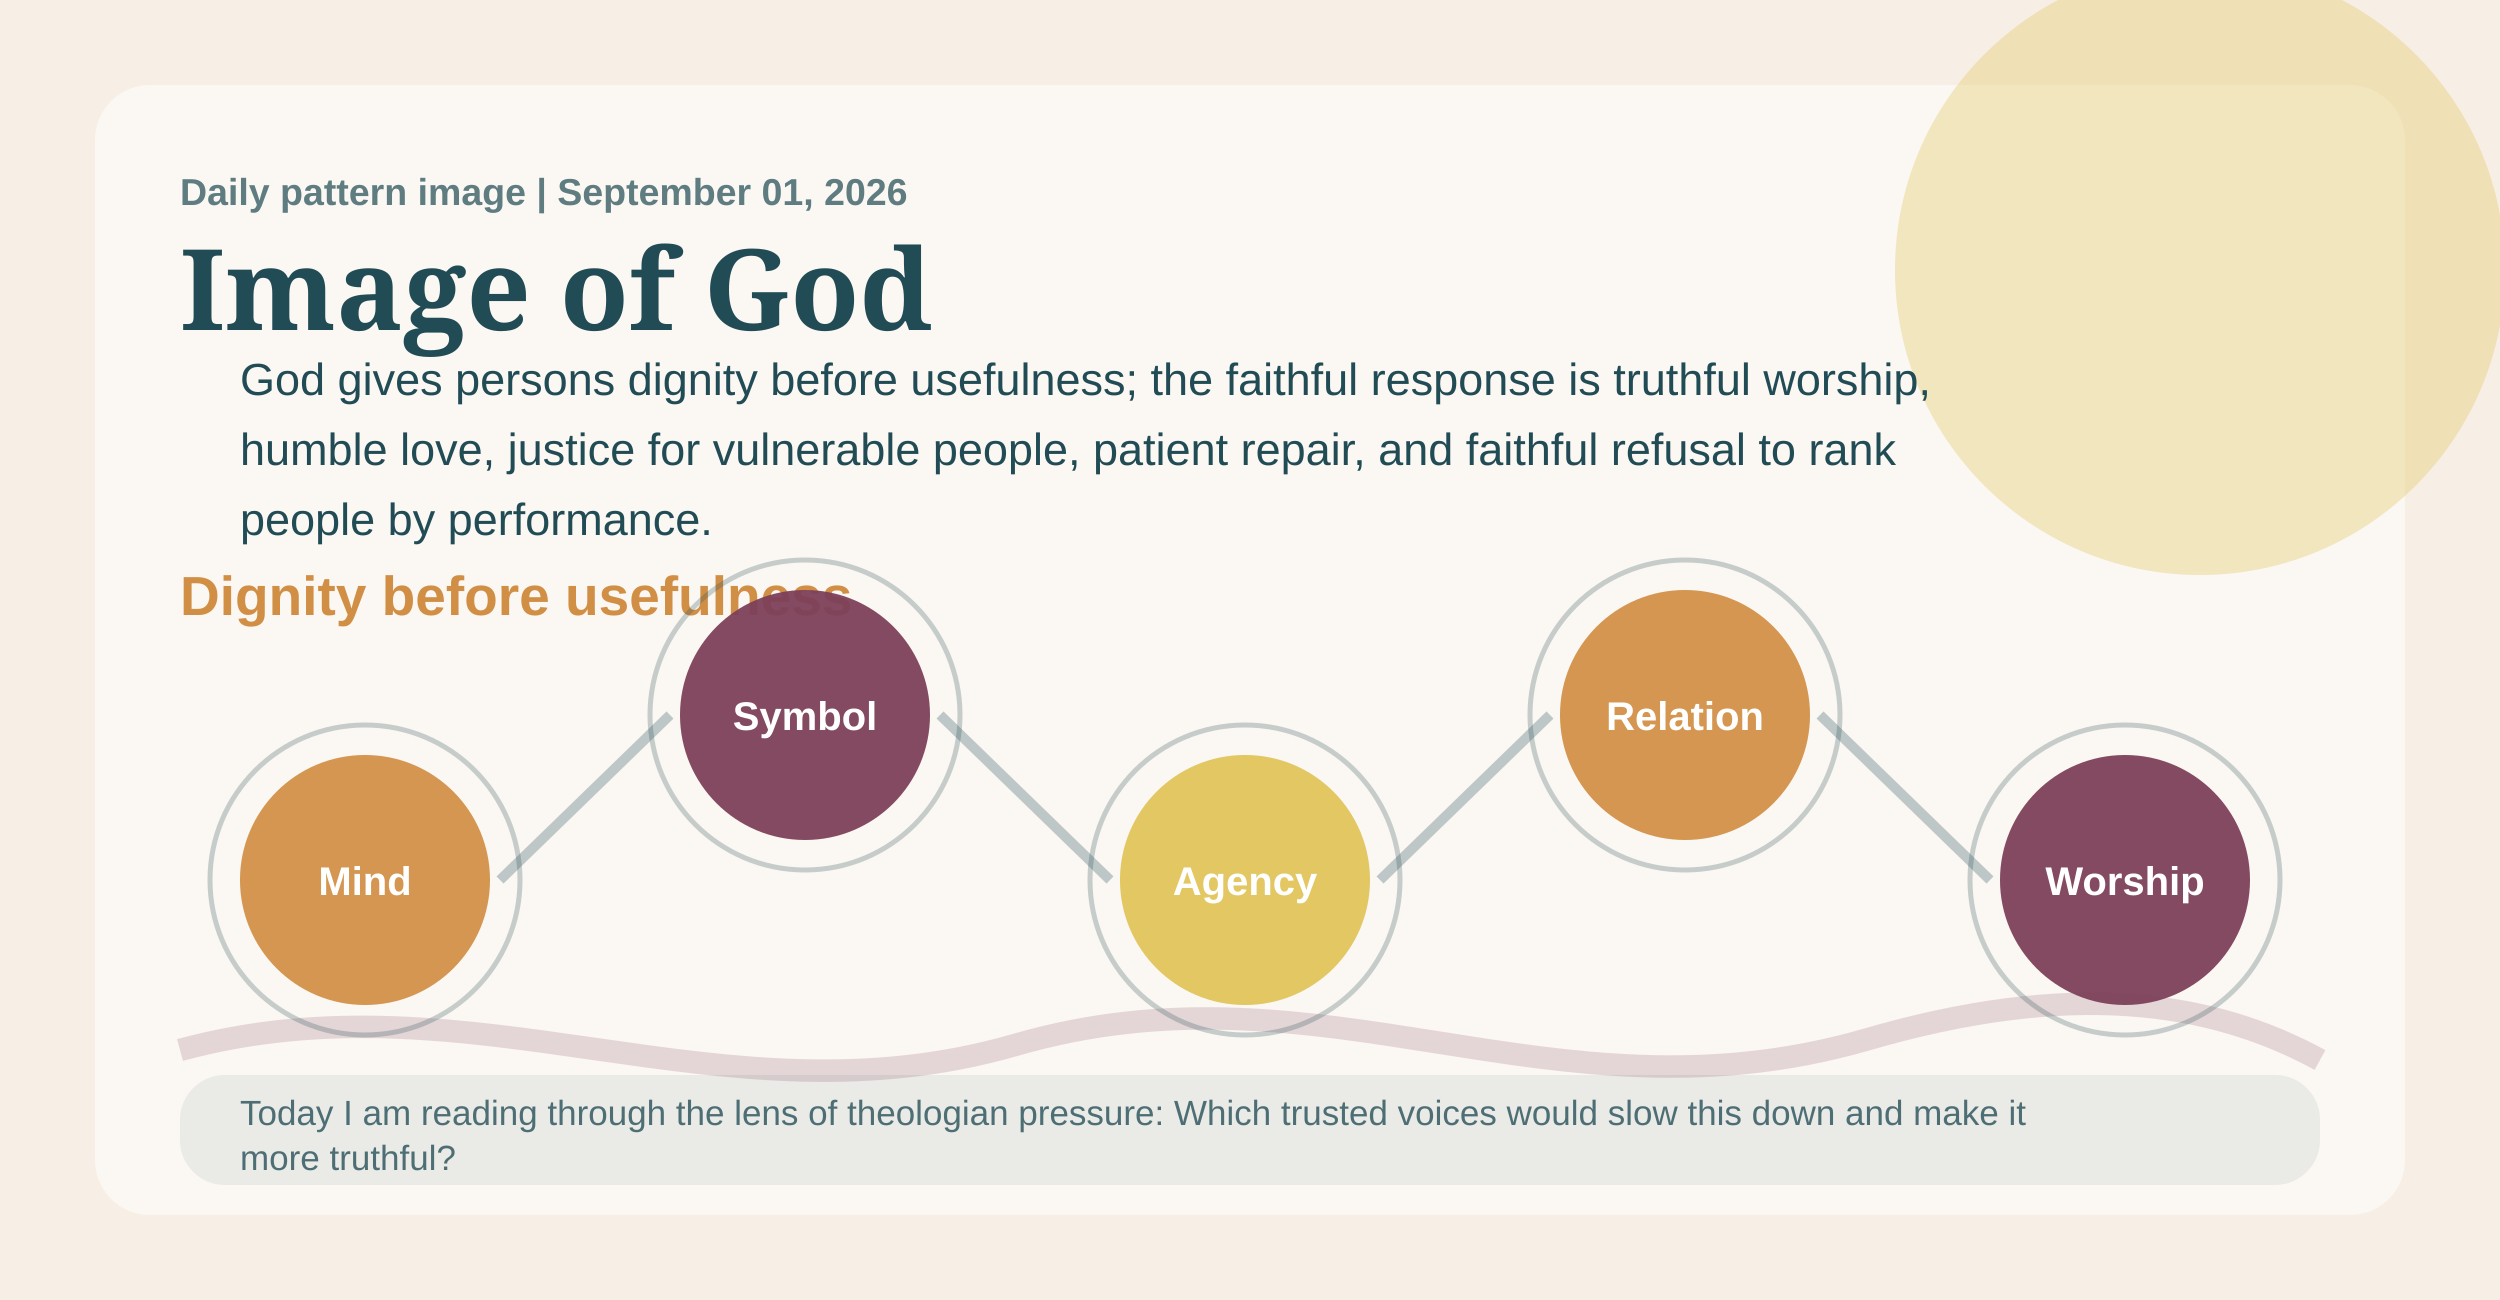
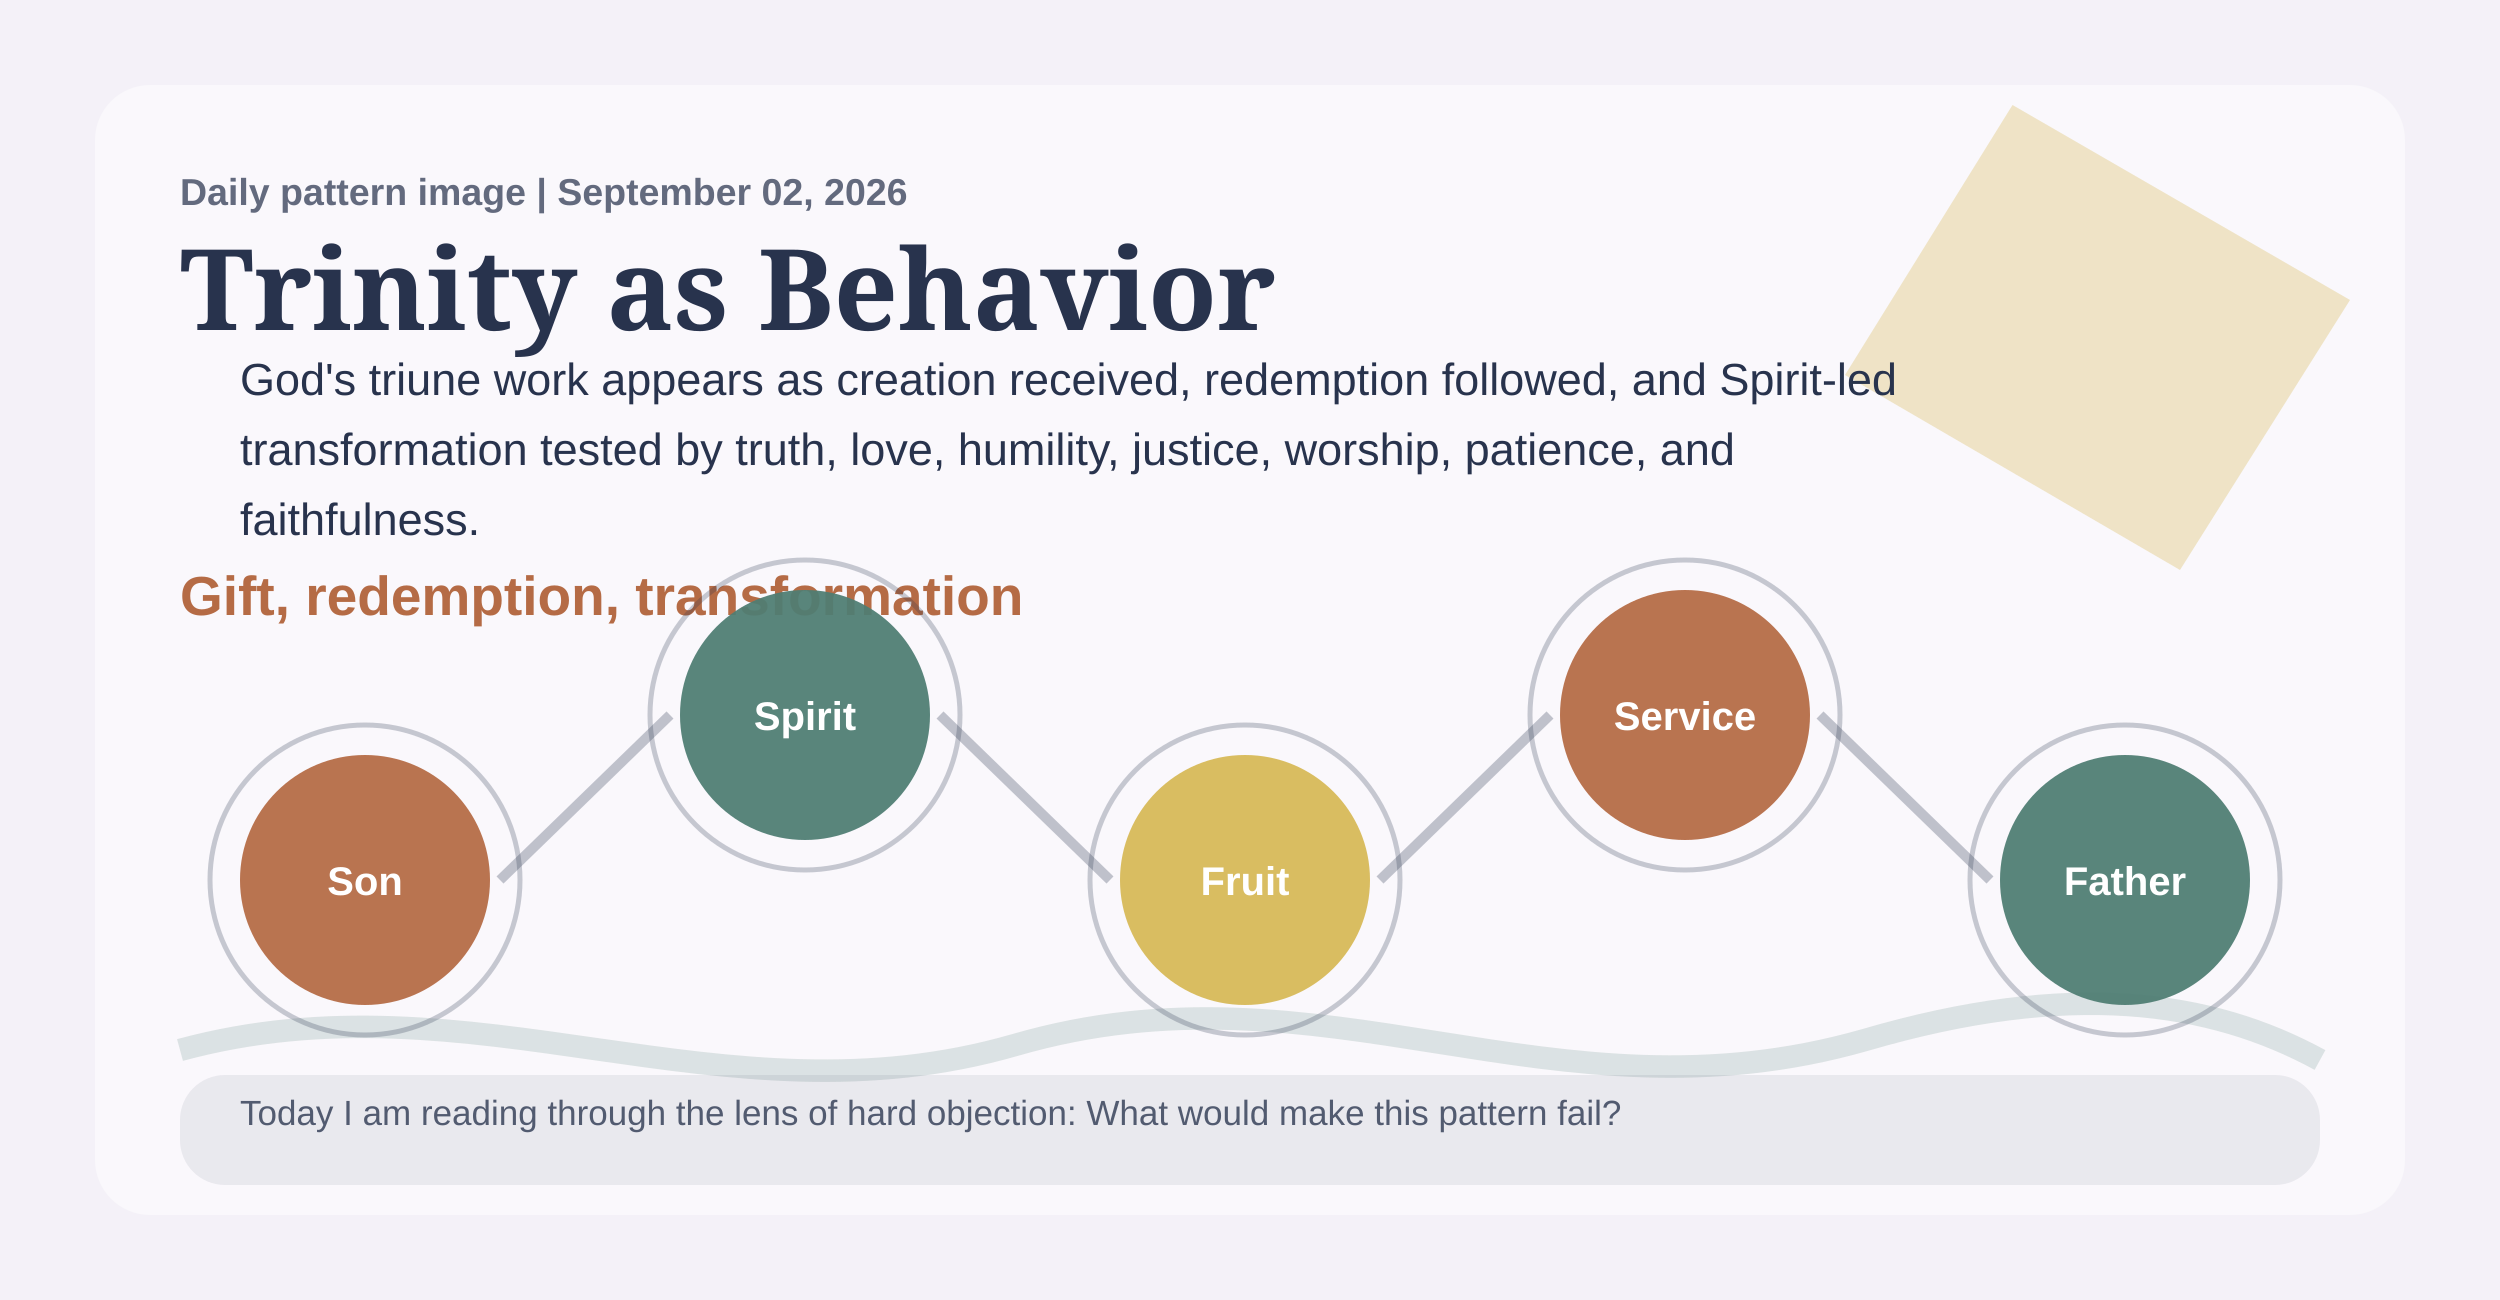
<svg xmlns="http://www.w3.org/2000/svg" width="1000" height="520" viewBox="0 0 1000 520" role="img" aria-labelledby="title desc">
  <style>
-     .eyebrow { font: 700 15px Arial, sans-serif; letter-spacing: 0; fill: #224c55; opacity: 0.72; }
-     .title { font: 700 45px Georgia, serif; letter-spacing: 0; fill: #224c55; }
-     .subtitle { font: 700 22px Arial, sans-serif; letter-spacing: 0; fill: #d18f46; }
-     .body { font: 18px Arial, sans-serif; letter-spacing: 0; fill: #224c55; }
-     .small { font: 14px Arial, sans-serif; letter-spacing: 0; fill: #224c55; opacity: 0.78; }
+     .eyebrow { font: 700 15px Arial, sans-serif; letter-spacing: 0; fill: #28334d; opacity: 0.72; }
+     .title { font: 700 45px Georgia, serif; letter-spacing: 0; fill: #28334d; }
+     .subtitle { font: 700 22px Arial, sans-serif; letter-spacing: 0; fill: #b56b45; }
+     .body { font: 18px Arial, sans-serif; letter-spacing: 0; fill: #28334d; }
+     .small { font: 14px Arial, sans-serif; letter-spacing: 0; fill: #28334d; opacity: 0.78; }
    .node { font: 700 16px Arial, sans-serif; letter-spacing: 0; fill: #ffffff; }
  </style>
-   <rect width="1000" height="520" fill="#f7efe5" />
+   <rect width="1000" height="520" fill="#f4f1f8" />
  <rect x="38" y="34" width="924" height="452" rx="22" fill="#ffffff" opacity="0.50" />
-   <circle cx="880" cy="108" r="122" fill="#e0c35a" opacity="0.34" />
-   <path d="M72 420 C190 388 288 452 406 418 C530 382 620 452 746 416 C828 392 884 400 928 424" fill="none" stroke="#7c3f58" stroke-width="9" opacity="0.18" />
-   <text x="72" y="82" class="eyebrow">Daily pattern image | September 01, 2026</text>
-   <text x="72" y="132" class="title">Image of God</text>
-   <text x="72" y="246" class="subtitle">Dignity before usefulness</text>
-   <text x="96" y="158" class="body">God gives persons dignity before usefulness; the faithful response is truthful worship,</text>
-   <text x="96" y="186" class="body">humble love, justice for vulnerable people, patient repair, and faithful refusal to rank</text>
-   <text x="96" y="214" class="body">people by performance.</text>
-   <line x1="200" y1="352" x2="268" y2="286" stroke="#224c55" stroke-width="4" opacity="0.28" />
-   <line x1="376" y1="286" x2="444" y2="352" stroke="#224c55" stroke-width="4" opacity="0.28" />
-   <line x1="552" y1="352" x2="620" y2="286" stroke="#224c55" stroke-width="4" opacity="0.28" />
-   <line x1="728" y1="286" x2="796" y2="352" stroke="#224c55" stroke-width="4" opacity="0.28" />
-   <circle cx="146" cy="352" r="50" fill="#d18f46" opacity="0.94" />
-   <circle cx="146" cy="352" r="62" fill="none" stroke="#224c55" stroke-width="2" opacity="0.25" />
-   <text x="146" y="358" text-anchor="middle" class="node">Mind</text>
-   <circle cx="322" cy="286" r="50" fill="#7c3f58" opacity="0.94" />
-   <circle cx="322" cy="286" r="62" fill="none" stroke="#224c55" stroke-width="2" opacity="0.25" />
-   <text x="322" y="292" text-anchor="middle" class="node">Symbol</text>
-   <circle cx="498" cy="352" r="50" fill="#e0c35a" opacity="0.94" />
-   <circle cx="498" cy="352" r="62" fill="none" stroke="#224c55" stroke-width="2" opacity="0.25" />
-   <text x="498" y="358" text-anchor="middle" class="node">Agency</text>
-   <circle cx="674" cy="286" r="50" fill="#d18f46" opacity="0.94" />
-   <circle cx="674" cy="286" r="62" fill="none" stroke="#224c55" stroke-width="2" opacity="0.25" />
-   <text x="674" y="292" text-anchor="middle" class="node">Relation</text>
-   <circle cx="850" cy="352" r="50" fill="#7c3f58" opacity="0.94" />
-   <circle cx="850" cy="352" r="62" fill="none" stroke="#224c55" stroke-width="2" opacity="0.25" />
-   <text x="850" y="358" text-anchor="middle" class="node">Worship</text>
-   <rect x="72" y="430" width="856" height="44" rx="18" fill="#224c55" opacity="0.08" />
-   <text x="96" y="450" class="small">Today I am reading through the lens of theologian pressure: Which trusted voices would slow this down and make it</text>
-   <text x="96" y="468" class="small">more truthful?</text>
+   <path d="M805 42 L940 120 L872 228 L738 150 Z" fill="#d7b957" opacity="0.33" />
+   <path d="M72 420 C190 388 288 452 406 418 C530 382 620 452 746 416 C828 392 884 400 928 424" fill="none" stroke="#4f7d73" stroke-width="9" opacity="0.18" />
+   <text x="72" y="82" class="eyebrow">Daily pattern image | September 02, 2026</text>
+   <text x="72" y="132" class="title">Trinity as Behavior</text>
+   <text x="72" y="246" class="subtitle">Gift, redemption, transformation</text>
+   <text x="96" y="158" class="body">God's triune work appears as creation received, redemption followed, and Spirit-led</text>
+   <text x="96" y="186" class="body">transformation tested by truth, love, humility, justice, worship, patience, and</text>
+   <text x="96" y="214" class="body">faithfulness.</text>
+   <line x1="200" y1="352" x2="268" y2="286" stroke="#28334d" stroke-width="4" opacity="0.28" />
+   <line x1="376" y1="286" x2="444" y2="352" stroke="#28334d" stroke-width="4" opacity="0.28" />
+   <line x1="552" y1="352" x2="620" y2="286" stroke="#28334d" stroke-width="4" opacity="0.28" />
+   <line x1="728" y1="286" x2="796" y2="352" stroke="#28334d" stroke-width="4" opacity="0.28" />
+   <circle cx="146" cy="352" r="50" fill="#b56b45" opacity="0.94" />
+   <circle cx="146" cy="352" r="62" fill="none" stroke="#28334d" stroke-width="2" opacity="0.25" />
+   <text x="146" y="358" text-anchor="middle" class="node">Son</text>
+   <circle cx="322" cy="286" r="50" fill="#4f7d73" opacity="0.94" />
+   <circle cx="322" cy="286" r="62" fill="none" stroke="#28334d" stroke-width="2" opacity="0.25" />
+   <text x="322" y="292" text-anchor="middle" class="node">Spirit</text>
+   <circle cx="498" cy="352" r="50" fill="#d7b957" opacity="0.94" />
+   <circle cx="498" cy="352" r="62" fill="none" stroke="#28334d" stroke-width="2" opacity="0.25" />
+   <text x="498" y="358" text-anchor="middle" class="node">Fruit</text>
+   <circle cx="674" cy="286" r="50" fill="#b56b45" opacity="0.94" />
+   <circle cx="674" cy="286" r="62" fill="none" stroke="#28334d" stroke-width="2" opacity="0.25" />
+   <text x="674" y="292" text-anchor="middle" class="node">Service</text>
+   <circle cx="850" cy="352" r="50" fill="#4f7d73" opacity="0.94" />
+   <circle cx="850" cy="352" r="62" fill="none" stroke="#28334d" stroke-width="2" opacity="0.25" />
+   <text x="850" y="358" text-anchor="middle" class="node">Father</text>
+   <rect x="72" y="430" width="856" height="44" rx="18" fill="#28334d" opacity="0.08" />
+   <text x="96" y="450" class="small">Today I am reading through the lens of hard objection: What would make this pattern fail?</text>
</svg>
